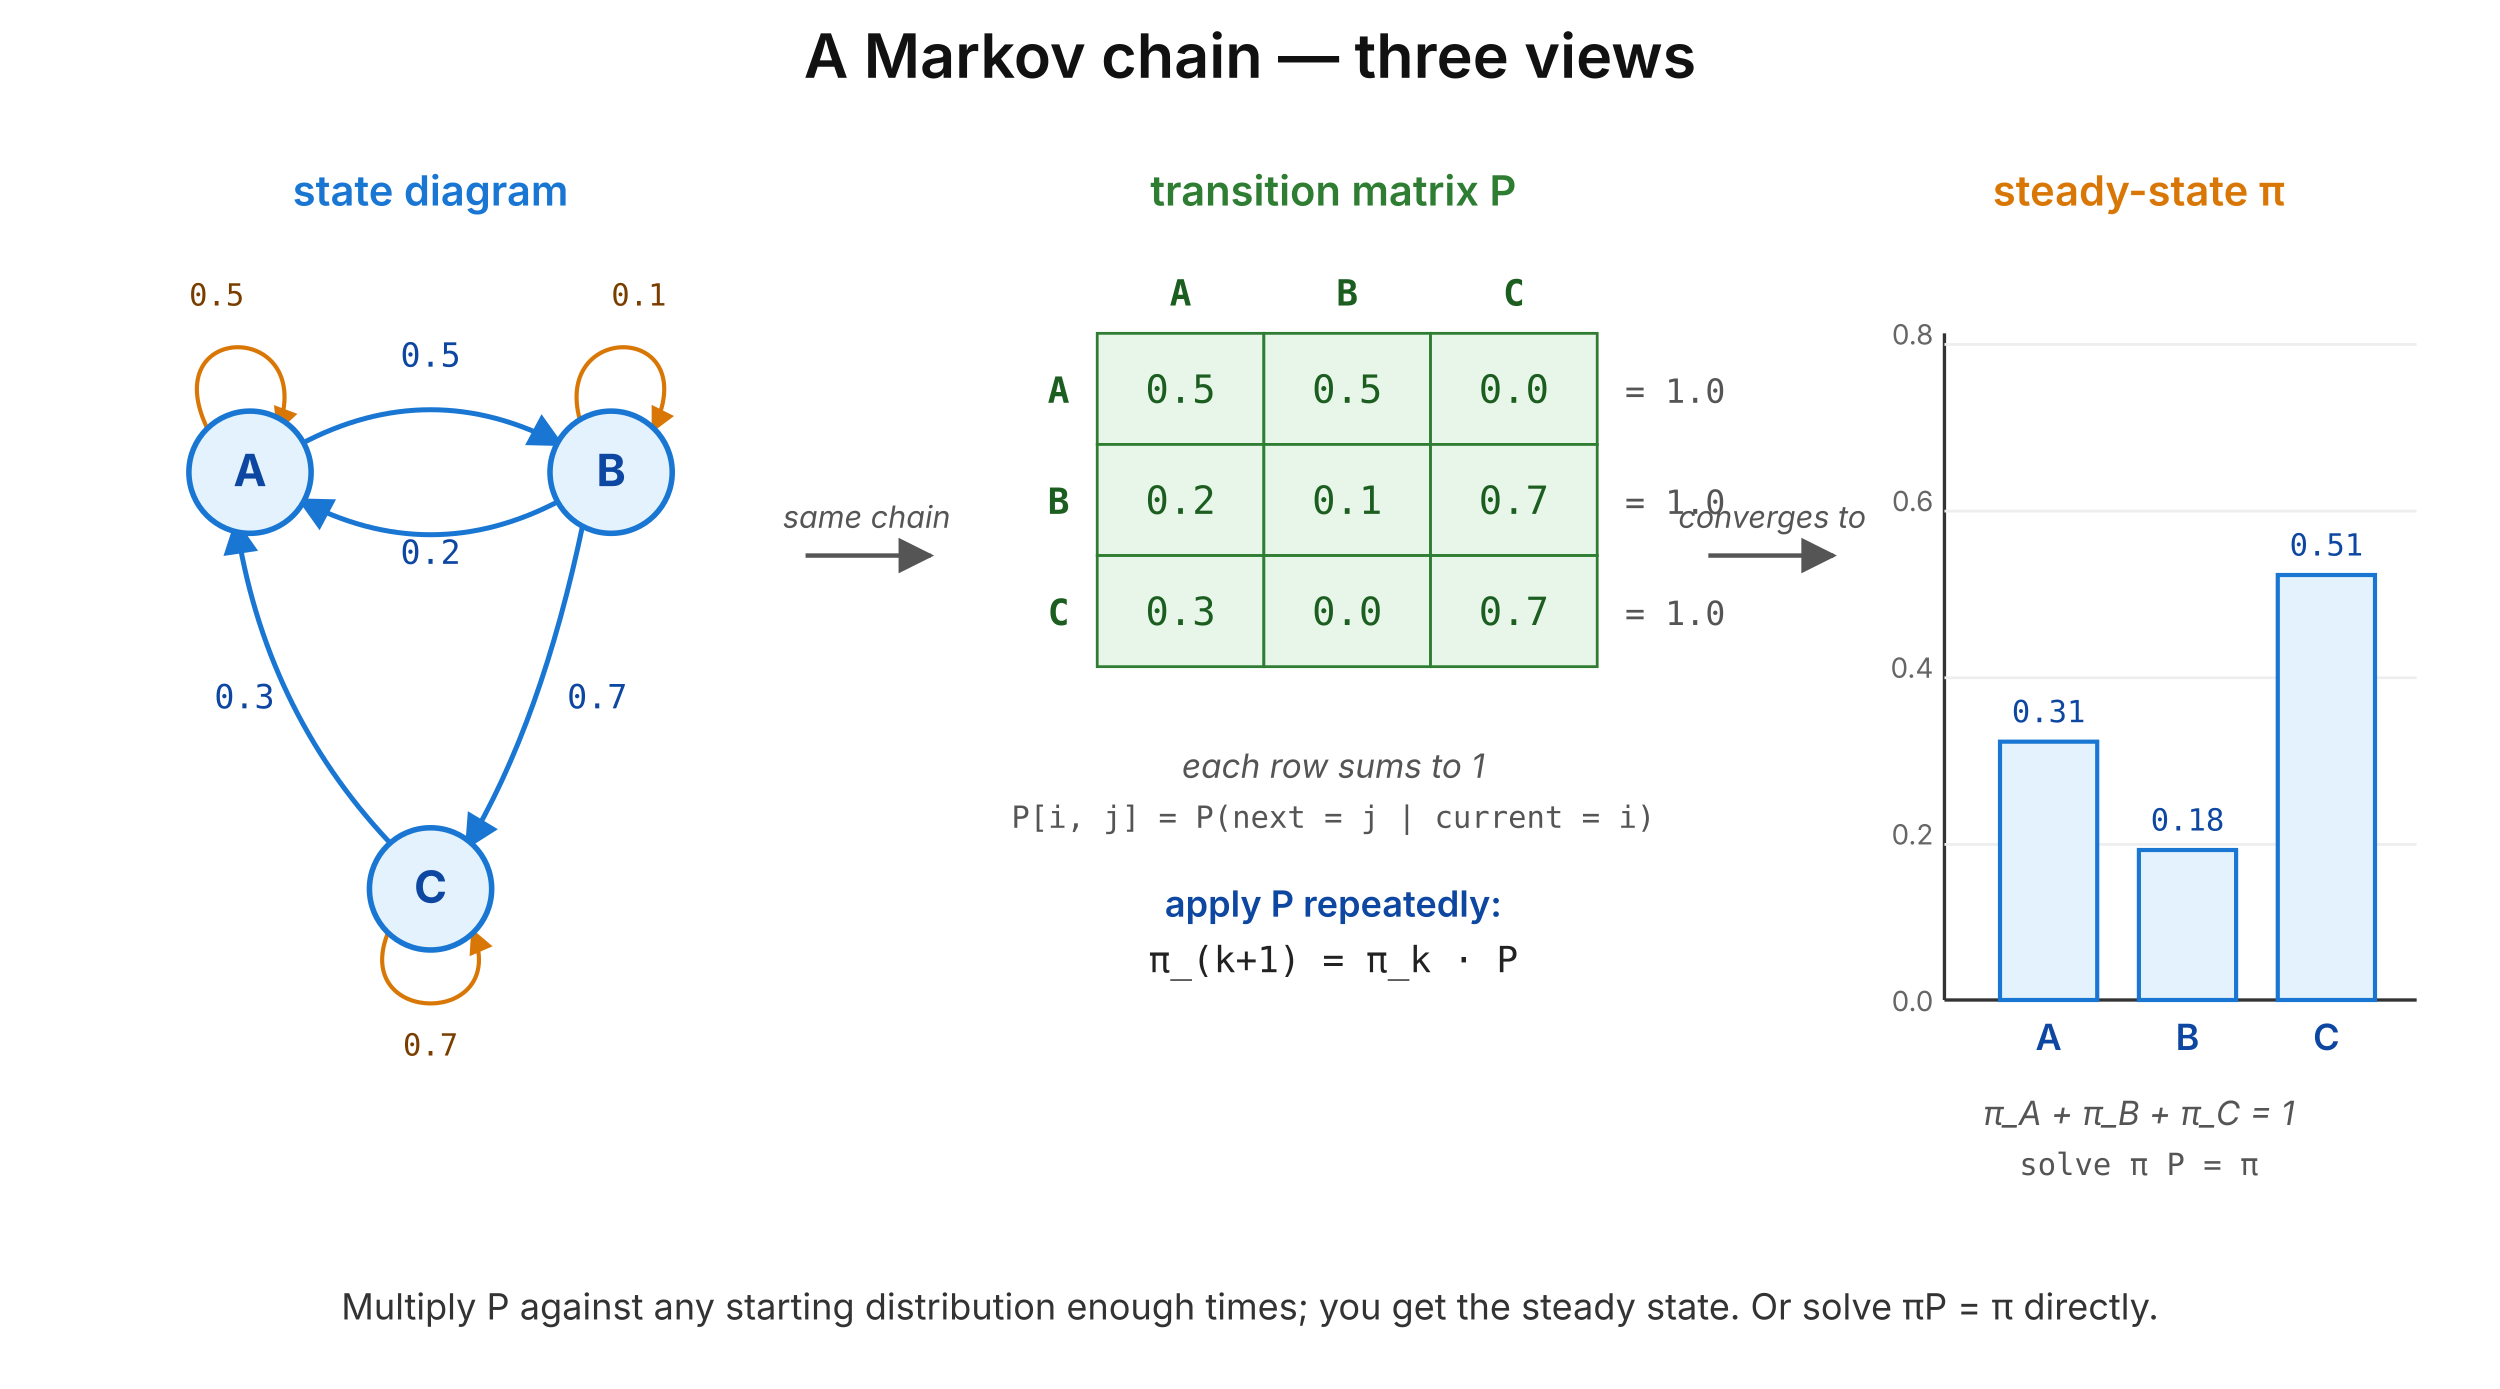
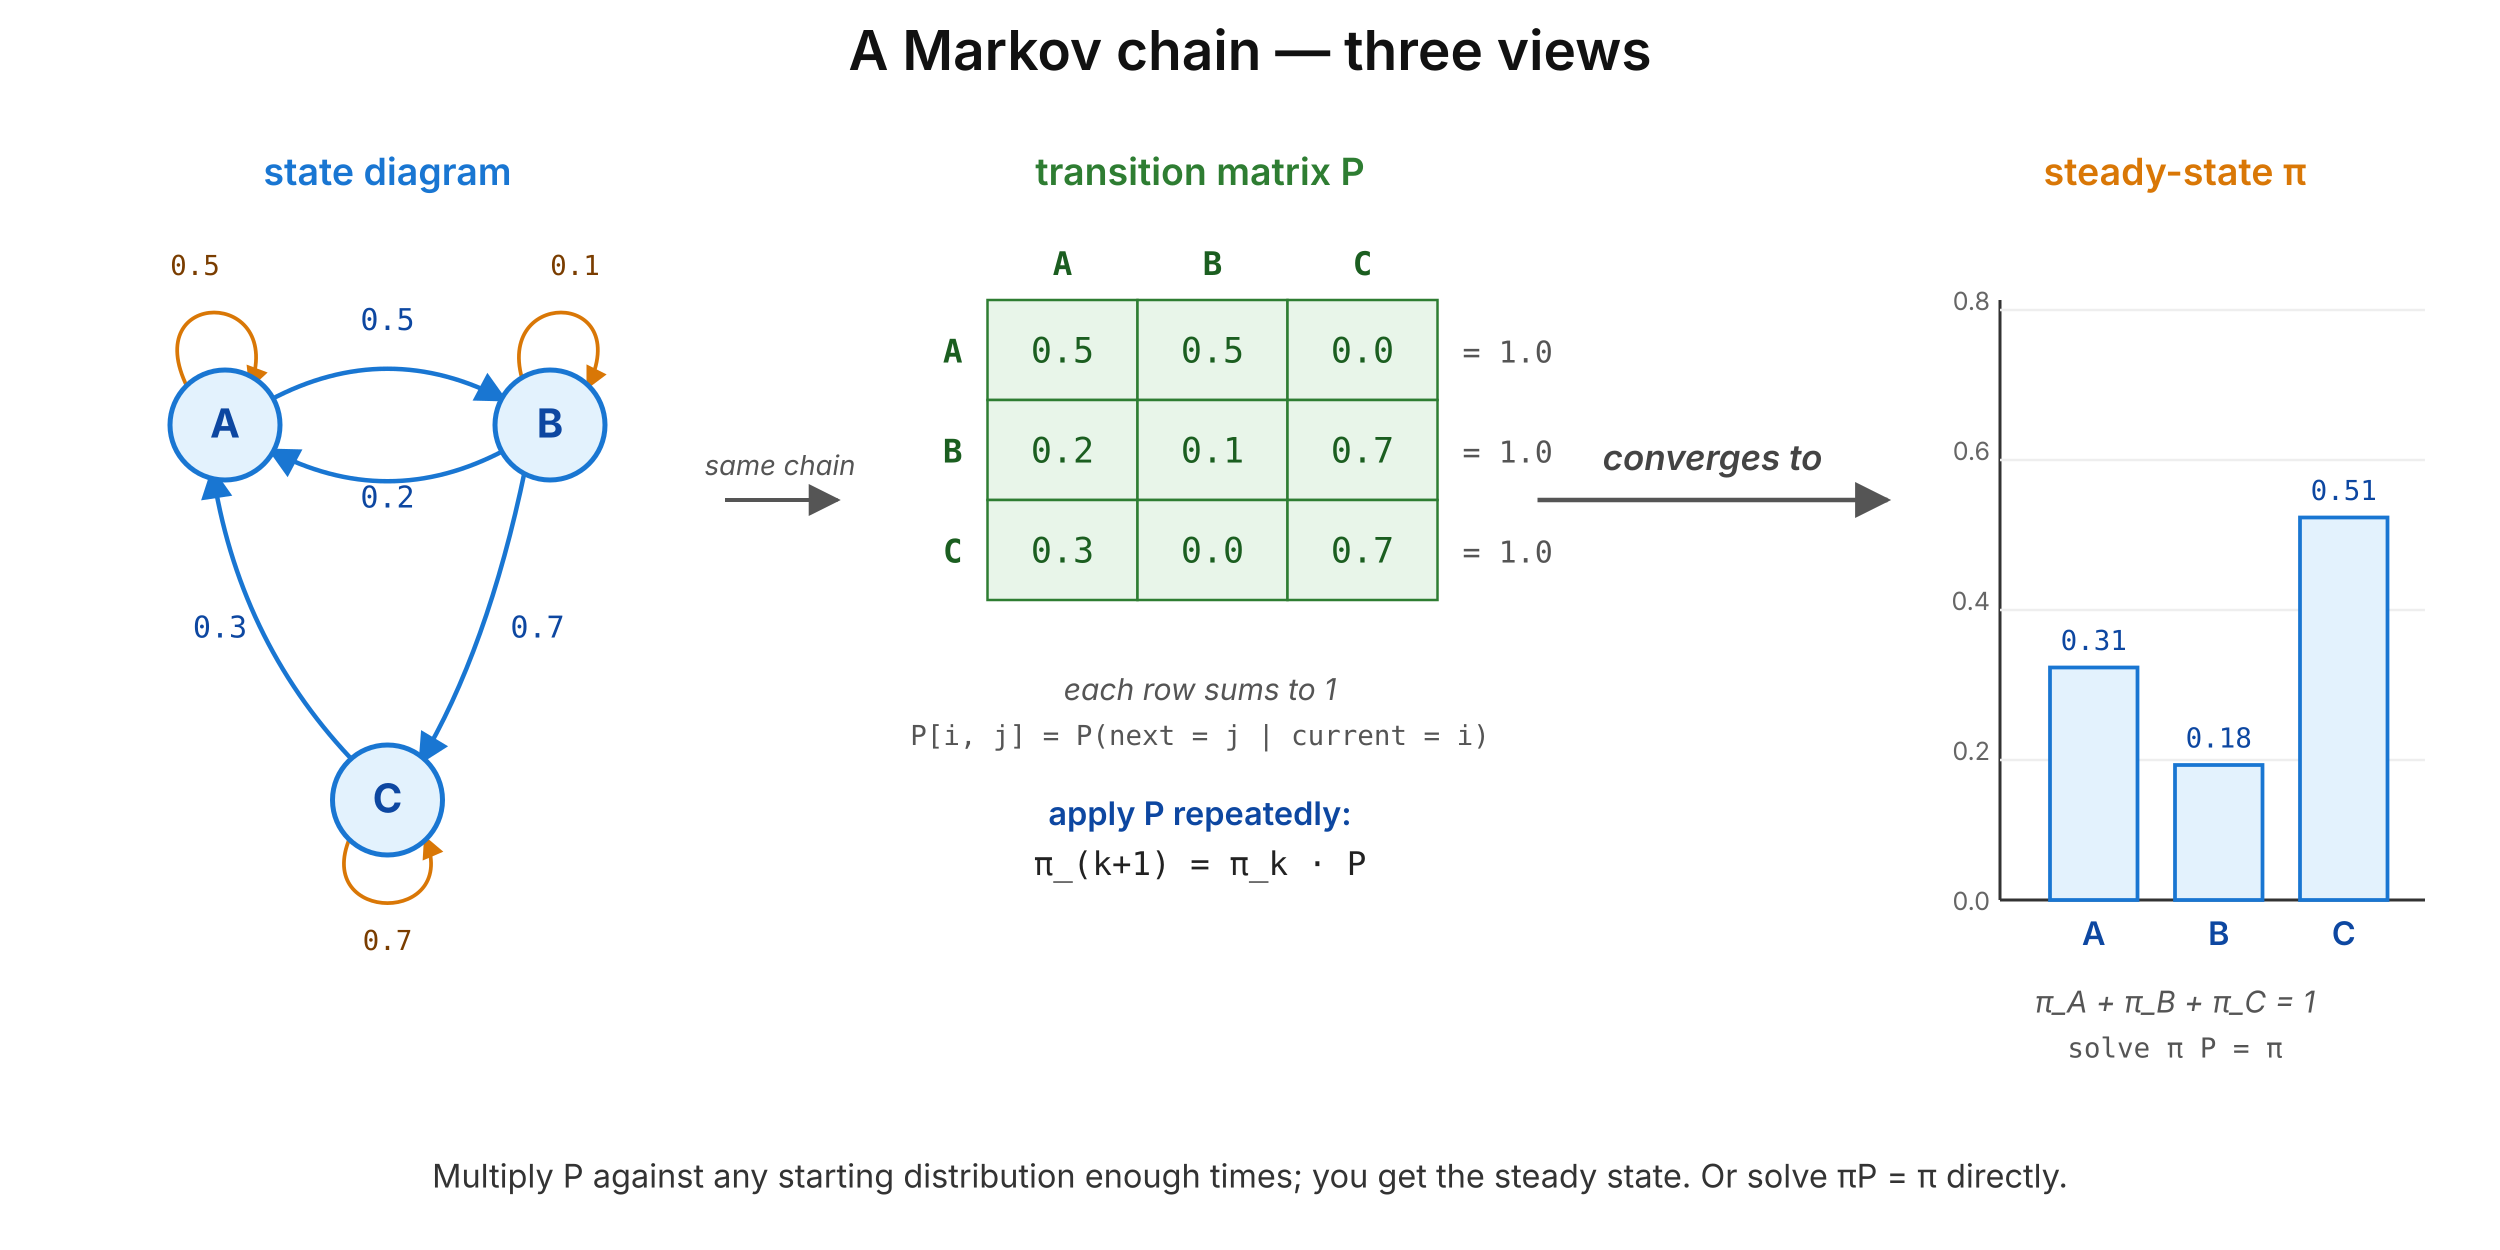
- <svg xmlns="http://www.w3.org/2000/svg" viewBox="0 0 900 500" font-family="system-ui, -apple-system, sans-serif">
+ <svg xmlns="http://www.w3.org/2000/svg" viewBox="0 0 1000 500" font-family="system-ui, -apple-system, sans-serif">
  <defs>
    <marker id="arr" viewBox="0 0 10 10" refX="9" refY="5" markerWidth="7" markerHeight="7" orient="auto-start-reverse">
      <path d="M0,0 L10,5 L0,10 z" fill="#1976d2" />
    </marker>
    <marker id="arrSelf" viewBox="0 0 10 10" refX="9" refY="5" markerWidth="6" markerHeight="6" orient="auto-start-reverse">
      <path d="M0,0 L10,5 L0,10 z" fill="#d97706" />
    </marker>
    <marker id="arrPanel" viewBox="0 0 10 10" refX="9" refY="5" markerWidth="8" markerHeight="8" orient="auto-start-reverse">
      <path d="M0,0 L10,5 L0,10 z" fill="#555" />
    </marker>
  </defs>
-   <text x="450" y="28" text-anchor="middle" font-size="22" font-weight="600" fill="#111">A Markov chain — three views</text>
+   <text x="500" y="28" text-anchor="middle" font-size="22" font-weight="600" fill="#111">A Markov chain — three views</text>
  <g transform="translate(20,60)">
    <text x="135" y="14" text-anchor="middle" font-size="15" font-weight="600" fill="#1976d2">state diagram</text>
    <path d="M88,100 Q135,75 182,100" stroke="#1976d2" stroke-width="1.8" fill="none" marker-end="url(#arr)" />
    <text x="135" y="72" text-anchor="middle" font-size="12" font-family="ui-monospace, monospace" fill="#0d47a1">0.5</text>
    <path d="M182,120 Q135,145 88,120" stroke="#1976d2" stroke-width="1.8" fill="none" marker-end="url(#arr)" />
    <text x="135" y="143" text-anchor="middle" font-size="12" font-family="ui-monospace, monospace" fill="#0d47a1">0.2</text>
    <path d="M190,128 Q175,200 148,245" stroke="#1976d2" stroke-width="1.8" fill="none" marker-end="url(#arr)" />
    <text x="195" y="195" text-anchor="middle" font-size="12" font-family="ui-monospace, monospace" fill="#0d47a1">0.7</text>
    <path d="M120,243 Q75,195 65,128" stroke="#1976d2" stroke-width="1.8" fill="none" marker-end="url(#arr)" />
    <text x="68" y="195" text-anchor="middle" font-size="12" font-family="ui-monospace, monospace" fill="#0d47a1">0.3</text>
    <path d="M55,95 C35,55 95,55 80,95" stroke="#d97706" stroke-width="1.5" fill="none" marker-end="url(#arrSelf)" />
    <text x="58" y="50" text-anchor="middle" font-size="11" font-family="ui-monospace, monospace" fill="#7a3d00">0.5</text>
    <path d="M190,95 C175,55 235,55 215,95" stroke="#d97706" stroke-width="1.5" fill="none" marker-end="url(#arrSelf)" />
    <text x="210" y="50" text-anchor="middle" font-size="11" font-family="ui-monospace, monospace" fill="#7a3d00">0.1</text>
    <path d="M120,275 C105,310 165,310 150,275" stroke="#d97706" stroke-width="1.5" fill="none" marker-end="url(#arrSelf)" />
    <text x="135" y="320" text-anchor="middle" font-size="11" font-family="ui-monospace, monospace" fill="#7a3d00">0.7</text>
    <circle cx="70" cy="110" r="22" fill="#e3f2fd" stroke="#1976d2" stroke-width="2" />
    <text x="70" y="115" text-anchor="middle" font-size="16" font-weight="700" fill="#0d47a1">A</text>
    <circle cx="200" cy="110" r="22" fill="#e3f2fd" stroke="#1976d2" stroke-width="2" />
    <text x="200" y="115" text-anchor="middle" font-size="16" font-weight="700" fill="#0d47a1">B</text>
    <circle cx="135" cy="260" r="22" fill="#e3f2fd" stroke="#1976d2" stroke-width="2" />
    <text x="135" y="265" text-anchor="middle" font-size="16" font-weight="700" fill="#0d47a1">C</text>
  </g>
  <g>
    <line x1="290" y1="200" x2="335" y2="200" stroke="#555" stroke-width="1.6" marker-end="url(#arrPanel)" />
    <text x="312" y="190" text-anchor="middle" font-size="11" fill="#555" font-style="italic">same chain</text>
  </g>
  <g transform="translate(345,60)">
    <text x="135" y="14" text-anchor="middle" font-size="15" font-weight="600" fill="#2e7d32">transition matrix P</text>
    <g font-family="ui-monospace, monospace" font-size="13" text-anchor="middle" fill="#1b5e20" font-weight="600">
      <text x="80" y="50">A</text>
      <text x="140" y="50">B</text>
      <text x="200" y="50">C</text>
    </g>
    <g font-family="ui-monospace, monospace" font-size="13" text-anchor="end" fill="#1b5e20" font-weight="600">
      <text x="40" y="85">A</text>
      <text x="40" y="125">B</text>
      <text x="40" y="165">C</text>
    </g>
    <g font-family="ui-monospace, monospace" font-size="14" text-anchor="middle">
      <rect x="50" y="60" width="60" height="40" fill="#e8f5e9" stroke="#2e7d32" />
      <text x="80" y="85" fill="#1b5e20">0.5</text>
      <rect x="110" y="60" width="60" height="40" fill="#e8f5e9" stroke="#2e7d32" />
      <text x="140" y="85" fill="#1b5e20">0.5</text>
      <rect x="170" y="60" width="60" height="40" fill="#e8f5e9" stroke="#2e7d32" />
      <text x="200" y="85" fill="#1b5e20">0.0</text>
      <rect x="50" y="100" width="60" height="40" fill="#e8f5e9" stroke="#2e7d32" />
      <text x="80" y="125" fill="#1b5e20">0.2</text>
      <rect x="110" y="100" width="60" height="40" fill="#e8f5e9" stroke="#2e7d32" />
      <text x="140" y="125" fill="#1b5e20">0.1</text>
      <rect x="170" y="100" width="60" height="40" fill="#e8f5e9" stroke="#2e7d32" />
      <text x="200" y="125" fill="#1b5e20">0.7</text>
      <rect x="50" y="140" width="60" height="40" fill="#e8f5e9" stroke="#2e7d32" />
      <text x="80" y="165" fill="#1b5e20">0.3</text>
      <rect x="110" y="140" width="60" height="40" fill="#e8f5e9" stroke="#2e7d32" />
      <text x="140" y="165" fill="#1b5e20">0.0</text>
      <rect x="170" y="140" width="60" height="40" fill="#e8f5e9" stroke="#2e7d32" />
      <text x="200" y="165" fill="#1b5e20">0.7</text>
    </g>
    <g font-family="ui-monospace, monospace" font-size="12" text-anchor="start" fill="#555">
      <text x="240" y="85">= 1.0</text>
      <text x="240" y="125">= 1.0</text>
      <text x="240" y="165">= 1.0</text>
    </g>
    <text x="135" y="220" text-anchor="middle" font-size="12" fill="#555" font-style="italic">each row sums to 1</text>
    <text x="135" y="238" text-anchor="middle" font-size="11" fill="#555" font-family="ui-monospace, monospace">P[i, j] = P(next = j | current = i)</text>
    <g transform="translate(0,270)">
      <text x="135" y="0" text-anchor="middle" font-size="13" font-weight="600" fill="#0d47a1">apply P repeatedly:</text>
      <text x="135" y="20" text-anchor="middle" font-size="13" font-family="ui-monospace, monospace" fill="#222">π_(k+1) = π_k · P</text>
    </g>
  </g>
  <g>
-     <line x1="615" y1="200" x2="660" y2="200" stroke="#555" stroke-width="1.6" marker-end="url(#arrPanel)" />
-     <text x="638" y="190" text-anchor="middle" font-size="11" fill="#555" font-style="italic">converges to</text>
+     <line x1="615" y1="200" x2="755" y2="200" stroke="#555" stroke-width="1.8" marker-end="url(#arrPanel)" />
+     <text x="685" y="188" text-anchor="middle" font-size="14" font-weight="600" fill="#444" font-style="italic">converges to</text>
  </g>
-   <g transform="translate(670,60)">
+   <g transform="translate(770,60)">
    <text x="100" y="14" text-anchor="middle" font-size="15" font-weight="600" fill="#d97706">steady-state π</text>
    <g stroke="#333" stroke-width="1.2" fill="none">
      <line x1="30" y1="300" x2="200" y2="300" />
      <line x1="30" y1="60" x2="30" y2="300" />
    </g>
    <g font-size="10" fill="#666" text-anchor="end">
      <text x="26" y="304">0.0</text>
      <text x="26" y="244">0.2</text>
      <text x="26" y="184">0.4</text>
      <text x="26" y="124">0.6</text>
      <text x="26" y="64">0.8</text>
    </g>
    <g stroke="#eee" stroke-width="1">
      <line x1="30" y1="244" x2="200" y2="244" />
      <line x1="30" y1="184" x2="200" y2="184" />
      <line x1="30" y1="124" x2="200" y2="124" />
      <line x1="30" y1="64" x2="200" y2="64" />
    </g>
    <g>
      <rect x="50" y="207" width="35" height="93" fill="#e3f2fd" stroke="#1976d2" stroke-width="1.5" />
      <text x="67.5" y="200" text-anchor="middle" font-size="11" font-family="ui-monospace, monospace" fill="#0d47a1">0.31</text>
      <text x="67.5" y="318" text-anchor="middle" font-size="13" font-weight="600" fill="#0d47a1">A</text>
      <rect x="100" y="246" width="35" height="54" fill="#e3f2fd" stroke="#1976d2" stroke-width="1.5" />
      <text x="117.5" y="239" text-anchor="middle" font-size="11" font-family="ui-monospace, monospace" fill="#0d47a1">0.18</text>
      <text x="117.5" y="318" text-anchor="middle" font-size="13" font-weight="600" fill="#0d47a1">B</text>
      <rect x="150" y="147" width="35" height="153" fill="#e3f2fd" stroke="#1976d2" stroke-width="1.5" />
      <text x="167.5" y="140" text-anchor="middle" font-size="11" font-family="ui-monospace, monospace" fill="#0d47a1">0.51</text>
      <text x="167.5" y="318" text-anchor="middle" font-size="13" font-weight="600" fill="#0d47a1">C</text>
    </g>
    <text x="100" y="345" text-anchor="middle" font-size="12" fill="#555" font-style="italic">π_A + π_B + π_C = 1</text>
    <text x="100" y="363" text-anchor="middle" font-size="11" fill="#555" font-family="ui-monospace, monospace">solve  π P = π</text>
  </g>
-   <text x="450" y="475" text-anchor="middle" font-size="13" fill="#333">
+   <text x="500" y="475" text-anchor="middle" font-size="13" fill="#333">
    Multiply P against any starting distribution enough times; you get the steady state. Or solve πP = π directly.
  </text>
</svg>
